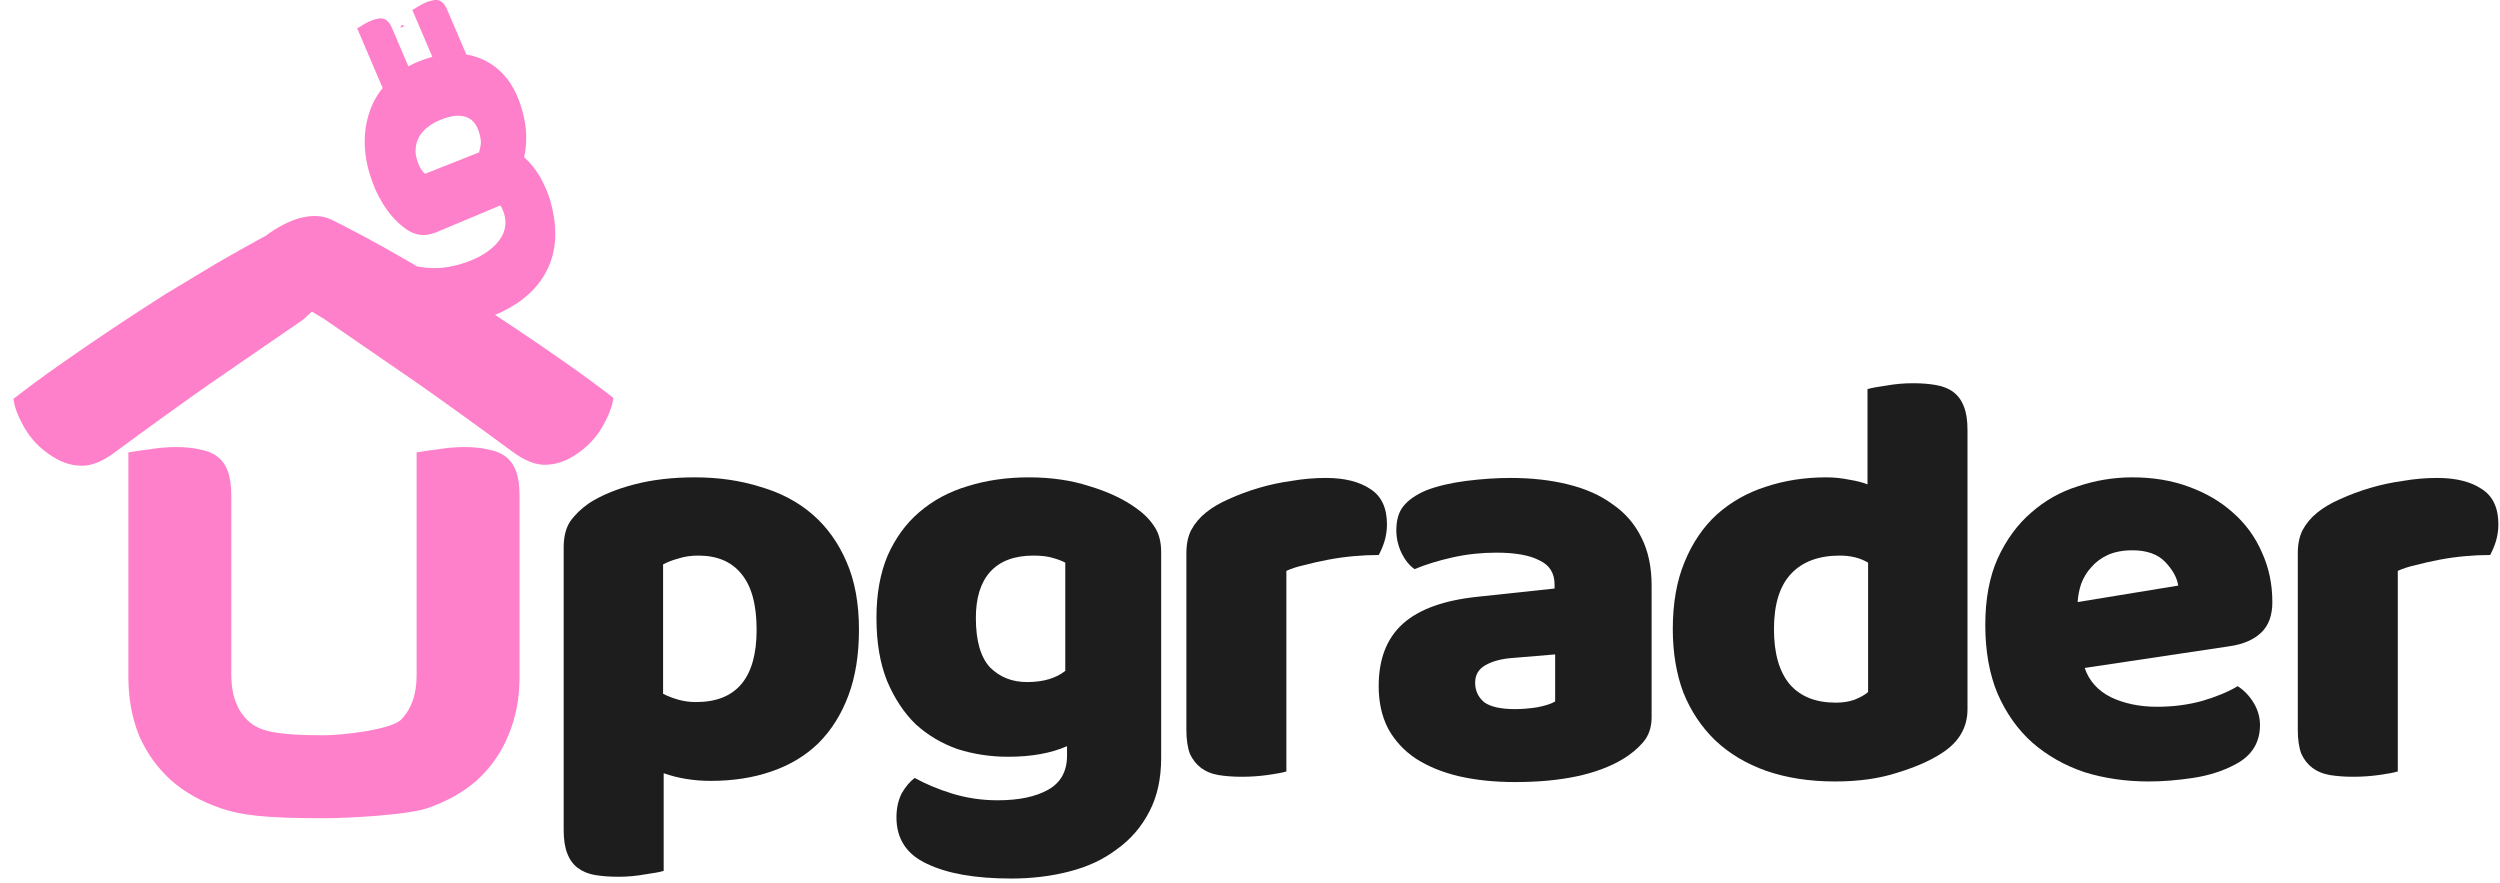
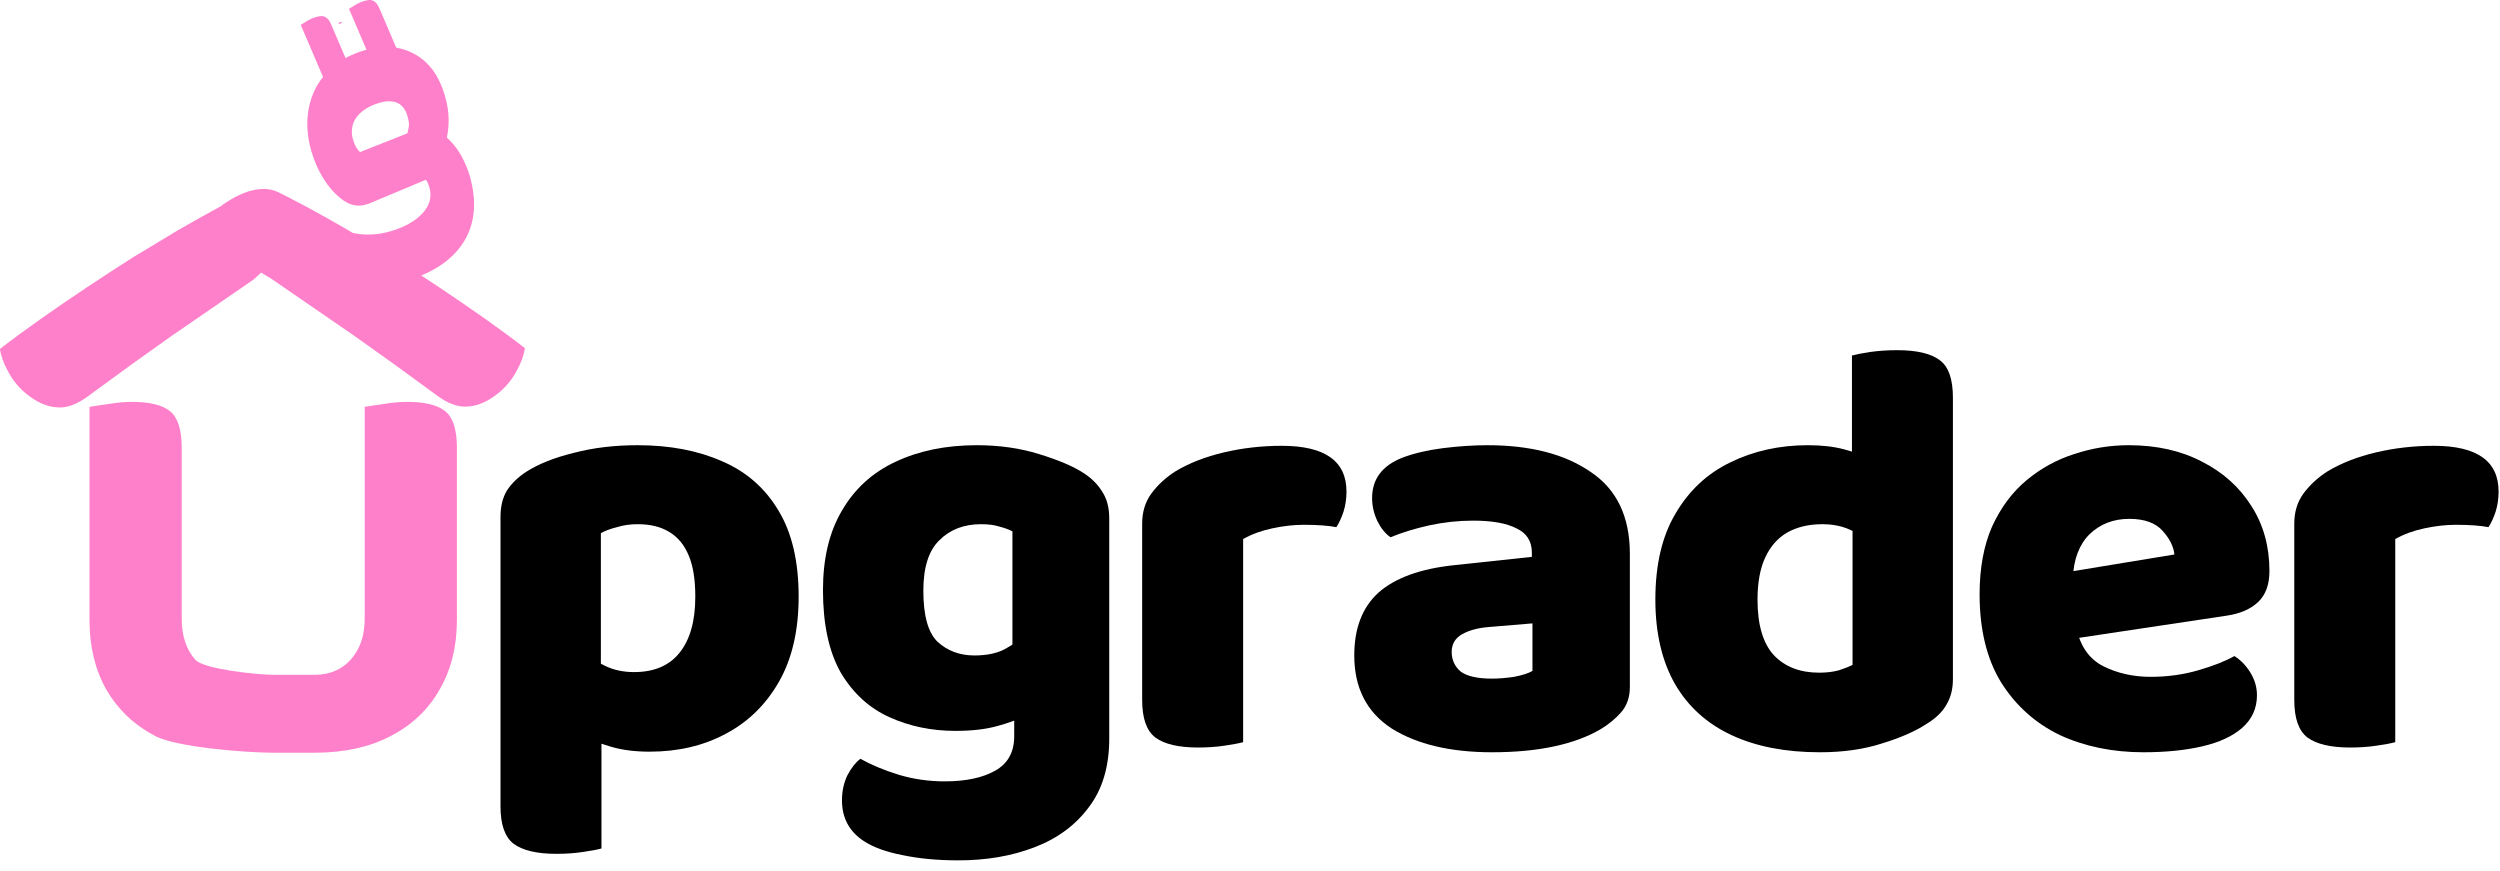
- <svg xmlns="http://www.w3.org/2000/svg" width="136" height="48" viewBox="0 0 136 48" fill="none">
-   <path d="M28.264 36.832C28.264 37.984 28.061 39.04 27.656 40C27.272 40.939 26.707 41.749 25.96 42.432C25.213 43.093 24.307 43.605 23.24 43.968C22.173 44.331 18.968 44.512 17.624 44.512C14.28 44.512 13.075 44.331 12.008 43.968C10.941 43.605 10.035 43.093 9.288 42.432C8.541 41.749 7.965 40.939 7.56 40C7.176 39.04 6.984 37.984 6.984 36.832V24.608C7.219 24.565 7.592 24.512 8.104 24.448C8.616 24.363 9.107 24.32 9.576 24.32C10.067 24.32 10.493 24.363 10.856 24.448C11.24 24.512 11.56 24.64 11.816 24.832C12.072 25.024 12.264 25.291 12.392 25.632C12.52 25.973 12.584 26.421 12.584 26.976V36.736C12.584 37.76 12.861 38.56 13.416 39.136C13.992 39.712 14.728 40 17.624 40C18.541 40 21.277 39.712 21.832 39.136C22.387 38.56 22.664 37.76 22.664 36.736V24.608C22.899 24.565 23.272 24.512 23.784 24.448C24.296 24.363 24.787 24.32 25.256 24.32C25.747 24.32 26.173 24.363 26.536 24.448C26.92 24.512 27.24 24.64 27.496 24.832C27.752 25.024 27.944 25.291 28.072 25.632C28.2 25.973 28.264 26.421 28.264 26.976V36.832Z" fill="#FF80CA" />
-   <path fill-rule="evenodd" clip-rule="evenodd" d="M25.367 2.961C25.826 3.042 26.241 3.194 26.613 3.419C27.037 3.675 27.403 4.018 27.709 4.449C28.003 4.883 28.23 5.378 28.391 5.935C28.548 6.479 28.626 6.968 28.625 7.403C28.628 7.851 28.591 8.234 28.514 8.55C28.856 8.859 29.152 9.229 29.403 9.661C29.645 10.111 29.822 10.529 29.934 10.918C30.393 12.51 30.276 13.877 29.581 15.017C29.02 15.924 28.137 16.628 26.931 17.131C27.298 17.371 27.665 17.614 28.032 17.859C29.003 18.507 29.943 19.151 30.854 19.793C31.765 20.433 32.602 21.05 33.367 21.644C33.316 22.063 33.146 22.536 32.855 23.064C32.56 23.621 32.161 24.097 31.658 24.492C31.037 24.98 30.428 25.241 29.832 25.276C29.231 25.341 28.562 25.093 27.824 24.534C26.079 23.246 24.387 22.025 22.748 20.872C21.105 19.748 19.393 18.57 17.611 17.338L16.968 16.951L16.487 17.39C14.705 18.622 12.993 19.8 11.35 20.924C9.711 22.077 8.019 23.298 6.274 24.586C5.536 25.146 4.867 25.393 4.267 25.328C3.67 25.294 3.061 25.032 2.441 24.544C1.937 24.149 1.538 23.673 1.244 23.116C0.953 22.588 0.782 22.115 0.732 21.696C1.496 21.103 2.334 20.486 3.244 19.845C4.155 19.204 5.096 18.559 6.066 17.911C7.037 17.263 8.009 16.63 8.983 16.011C9.961 15.423 10.889 14.864 11.768 14.333C12.663 13.815 13.488 13.352 14.244 12.942L14.422 12.848C15.061 12.373 15.681 12.046 16.284 11.869C16.959 11.692 17.534 11.715 18.008 11.939C18.145 12.007 18.292 12.08 18.449 12.16C18.599 12.228 18.75 12.306 18.902 12.392C19.192 12.541 19.509 12.707 19.854 12.89C20.61 13.3 21.436 13.763 22.331 14.281C22.442 14.348 22.554 14.416 22.667 14.484C22.728 14.497 22.79 14.508 22.852 14.518C23.546 14.641 24.262 14.595 25.001 14.382C25.881 14.128 26.551 13.752 27.011 13.255C27.457 12.762 27.597 12.223 27.428 11.641C27.41 11.576 27.379 11.494 27.336 11.394C27.293 11.294 27.252 11.222 27.211 11.178L23.832 12.594C23.771 12.626 23.702 12.653 23.624 12.675L23.45 12.726C22.932 12.875 22.425 12.748 21.93 12.344C21.512 12.016 21.146 11.595 20.83 11.084C20.514 10.572 20.266 10.005 20.087 9.383C19.892 8.71 19.813 8.046 19.848 7.39C19.887 6.748 20.042 6.142 20.312 5.573C20.45 5.295 20.618 5.033 20.816 4.786L19.431 1.545C19.493 1.504 19.594 1.443 19.733 1.362C19.869 1.274 20.005 1.202 20.14 1.144C20.281 1.084 20.409 1.044 20.524 1.024C20.642 0.995 20.75 0.992 20.847 1.016C20.944 1.04 21.032 1.093 21.11 1.175C21.189 1.258 21.262 1.378 21.331 1.538L22.216 3.609C22.576 3.41 22.982 3.246 23.433 3.116C23.462 3.108 23.491 3.099 23.519 3.092L22.431 0.545C22.493 0.504 22.594 0.443 22.733 0.362C22.869 0.274 23.005 0.202 23.14 0.144C23.281 0.084 23.409 0.044 23.524 0.024C23.642 -0.005 23.75 -0.008 23.847 0.016C23.944 0.04 24.032 0.093 24.11 0.175C24.189 0.258 24.262 0.378 24.331 0.538L25.367 2.961ZM22.028 1.411C21.942 1.445 21.857 1.481 21.774 1.517L21.853 1.362L22.028 1.411ZM23.116 9.456C23.042 9.393 22.965 9.296 22.885 9.165C22.805 9.034 22.731 8.852 22.664 8.619C22.604 8.411 22.592 8.198 22.626 7.977C22.648 7.761 22.727 7.548 22.863 7.341C22.991 7.15 23.177 6.97 23.423 6.801C23.669 6.632 23.979 6.493 24.355 6.384C24.782 6.261 25.148 6.268 25.454 6.404C25.747 6.544 25.953 6.821 26.073 7.235C26.14 7.468 26.168 7.663 26.158 7.821C26.134 7.982 26.102 8.138 26.062 8.29L23.116 9.456Z" fill="#FF80CA" />
-   <path d="M130.44 41.968C130.227 42.032 129.885 42.096 129.416 42.16C128.968 42.224 128.499 42.256 128.008 42.256C127.539 42.256 127.112 42.224 126.728 42.16C126.365 42.096 126.056 41.968 125.8 41.776C125.544 41.584 125.341 41.328 125.192 41.008C125.064 40.667 125 40.229 125 39.696V30.096C125 29.605 125.085 29.189 125.256 28.848C125.448 28.485 125.715 28.165 126.056 27.888C126.397 27.611 126.813 27.365 127.304 27.152C127.816 26.917 128.36 26.715 128.936 26.544C129.512 26.373 130.109 26.245 130.728 26.16C131.347 26.053 131.965 26 132.584 26C133.608 26 134.419 26.203 135.016 26.608C135.613 26.992 135.912 27.632 135.912 28.528C135.912 28.827 135.869 29.125 135.784 29.424C135.699 29.701 135.592 29.957 135.464 30.192C135.016 30.192 134.557 30.213 134.088 30.256C133.619 30.299 133.16 30.363 132.712 30.448C132.264 30.533 131.837 30.629 131.432 30.736C131.048 30.821 130.717 30.928 130.44 31.056V41.968Z" fill="#1D1D1D" />
-   <path d="M116.896 42.512C115.637 42.512 114.464 42.341 113.376 42C112.309 41.637 111.371 41.104 110.56 40.4C109.771 39.696 109.141 38.811 108.672 37.744C108.224 36.677 108 35.429 108 34C108 32.592 108.224 31.387 108.672 30.384C109.141 29.36 109.749 28.528 110.496 27.888C111.243 27.227 112.096 26.747 113.056 26.448C114.016 26.128 114.997 25.968 116 25.968C117.131 25.968 118.155 26.139 119.072 26.48C120.011 26.821 120.811 27.291 121.472 27.888C122.155 28.485 122.677 29.2 123.04 30.032C123.424 30.864 123.616 31.771 123.616 32.752C123.616 33.477 123.413 34.032 123.008 34.416C122.603 34.8 122.037 35.045 121.312 35.152L113.408 36.336C113.643 37.04 114.123 37.573 114.848 37.936C115.573 38.277 116.405 38.448 117.344 38.448C118.219 38.448 119.04 38.341 119.808 38.128C120.597 37.893 121.237 37.627 121.728 37.328C122.069 37.541 122.357 37.84 122.592 38.224C122.827 38.608 122.944 39.013 122.944 39.44C122.944 40.4 122.496 41.115 121.6 41.584C120.917 41.947 120.149 42.192 119.296 42.32C118.443 42.448 117.643 42.512 116.896 42.512ZM116 29.936C115.488 29.936 115.04 30.021 114.656 30.192C114.293 30.363 113.995 30.587 113.76 30.864C113.525 31.12 113.344 31.419 113.216 31.76C113.109 32.08 113.045 32.411 113.024 32.752L118.496 31.856C118.432 31.429 118.197 31.003 117.792 30.576C117.387 30.149 116.789 29.936 116 29.936Z" fill="#1D1D1D" />
-   <path d="M91 34.224C91 32.816 91.213 31.6 91.64 30.576C92.067 29.531 92.653 28.667 93.4 27.984C94.168 27.301 95.053 26.8 96.056 26.48C97.08 26.139 98.179 25.968 99.352 25.968C99.779 25.968 100.195 26.011 100.6 26.096C101.005 26.16 101.336 26.245 101.592 26.352V21.168C101.805 21.104 102.147 21.04 102.616 20.976C103.085 20.891 103.565 20.848 104.056 20.848C104.525 20.848 104.941 20.88 105.304 20.944C105.688 21.008 106.008 21.136 106.264 21.328C106.52 21.52 106.712 21.787 106.84 22.128C106.968 22.448 107.032 22.875 107.032 23.408V38.576C107.032 39.579 106.563 40.379 105.624 40.976C105.005 41.381 104.205 41.733 103.224 42.032C102.243 42.352 101.112 42.512 99.832 42.512C98.445 42.512 97.197 42.32 96.088 41.936C95 41.552 94.072 40.997 93.304 40.272C92.557 39.547 91.981 38.683 91.576 37.68C91.192 36.656 91 35.504 91 34.224ZM100.088 30.224C98.936 30.224 98.051 30.555 97.432 31.216C96.813 31.877 96.504 32.88 96.504 34.224C96.504 35.547 96.792 36.549 97.368 37.232C97.944 37.893 98.776 38.224 99.864 38.224C100.248 38.224 100.589 38.171 100.888 38.064C101.208 37.936 101.453 37.797 101.624 37.648V30.608C101.197 30.352 100.685 30.224 100.088 30.224Z" fill="#1D1D1D" />
-   <path d="M82.424 38.576C82.787 38.576 83.181 38.544 83.608 38.48C84.056 38.395 84.387 38.288 84.6 38.16V35.6L82.296 35.792C81.699 35.835 81.208 35.963 80.824 36.176C80.44 36.389 80.248 36.709 80.248 37.136C80.248 37.563 80.408 37.915 80.728 38.192C81.069 38.448 81.635 38.576 82.424 38.576ZM82.168 26C83.32 26 84.365 26.117 85.304 26.352C86.264 26.587 87.075 26.949 87.736 27.44C88.419 27.909 88.941 28.517 89.304 29.264C89.667 29.989 89.848 30.853 89.848 31.856V39.024C89.848 39.579 89.688 40.037 89.368 40.4C89.069 40.741 88.707 41.04 88.28 41.296C86.893 42.128 84.941 42.544 82.424 42.544C81.293 42.544 80.269 42.437 79.352 42.224C78.456 42.011 77.677 41.691 77.016 41.264C76.376 40.837 75.875 40.293 75.512 39.632C75.171 38.971 75 38.203 75 37.328C75 35.856 75.437 34.725 76.312 33.936C77.187 33.147 78.541 32.656 80.376 32.464L84.568 32.016V31.792C84.568 31.173 84.291 30.736 83.736 30.48C83.203 30.203 82.424 30.064 81.4 30.064C80.589 30.064 79.8 30.149 79.032 30.32C78.264 30.491 77.571 30.704 76.952 30.96C76.675 30.768 76.44 30.48 76.248 30.096C76.056 29.691 75.96 29.275 75.96 28.848C75.96 28.293 76.088 27.856 76.344 27.536C76.621 27.195 77.037 26.907 77.592 26.672C78.211 26.437 78.936 26.267 79.768 26.16C80.621 26.053 81.421 26 82.168 26Z" fill="#1D1D1D" />
-   <path d="M69.979 41.968C69.766 42.032 69.424 42.096 68.955 42.16C68.507 42.224 68.038 42.256 67.547 42.256C67.078 42.256 66.651 42.224 66.267 42.16C65.904 42.096 65.595 41.968 65.339 41.776C65.083 41.584 64.88 41.328 64.731 41.008C64.603 40.667 64.539 40.229 64.539 39.696V30.096C64.539 29.605 64.624 29.189 64.795 28.848C64.987 28.485 65.254 28.165 65.595 27.888C65.936 27.611 66.352 27.365 66.843 27.152C67.355 26.917 67.899 26.715 68.475 26.544C69.051 26.373 69.648 26.245 70.267 26.16C70.886 26.053 71.504 26 72.123 26C73.147 26 73.958 26.203 74.555 26.608C75.152 26.992 75.451 27.632 75.451 28.528C75.451 28.827 75.408 29.125 75.323 29.424C75.238 29.701 75.131 29.957 75.003 30.192C74.555 30.192 74.096 30.213 73.627 30.256C73.158 30.299 72.699 30.363 72.251 30.448C71.803 30.533 71.376 30.629 70.971 30.736C70.587 30.821 70.256 30.928 69.979 31.056V41.968Z" fill="#1D1D1D" />
-   <path d="M55.967 25.968C57.183 25.968 58.281 26.128 59.263 26.448C60.265 26.747 61.108 27.141 61.791 27.632C62.217 27.931 62.548 28.261 62.783 28.624C63.039 28.987 63.167 29.456 63.167 30.032V41.232C63.167 42.363 62.953 43.333 62.527 44.144C62.1 44.976 61.513 45.659 60.767 46.192C60.041 46.747 59.177 47.152 58.175 47.408C57.193 47.664 56.137 47.792 55.007 47.792C53.065 47.792 51.54 47.525 50.431 46.992C49.321 46.48 48.767 45.637 48.767 44.464C48.767 43.973 48.863 43.536 49.055 43.152C49.268 42.789 49.503 42.512 49.759 42.32C50.377 42.661 51.071 42.949 51.839 43.184C52.628 43.419 53.439 43.536 54.271 43.536C55.423 43.536 56.34 43.344 57.023 42.96C57.705 42.576 58.047 41.957 58.047 41.104V40.592C57.172 40.976 56.105 41.168 54.847 41.168C53.887 41.168 52.969 41.029 52.095 40.752C51.241 40.453 50.484 40.005 49.823 39.408C49.183 38.789 48.66 38 48.255 37.04C47.871 36.08 47.679 34.939 47.679 33.616C47.679 32.315 47.881 31.184 48.287 30.224C48.713 29.264 49.289 28.475 50.015 27.856C50.761 27.216 51.636 26.747 52.639 26.448C53.663 26.128 54.772 25.968 55.967 25.968ZM57.951 30.608C57.801 30.523 57.577 30.437 57.279 30.352C57.001 30.267 56.649 30.224 56.223 30.224C55.177 30.224 54.388 30.523 53.855 31.12C53.343 31.696 53.087 32.528 53.087 33.616C53.087 34.853 53.343 35.749 53.855 36.304C54.388 36.837 55.06 37.104 55.871 37.104C56.745 37.104 57.439 36.901 57.951 36.496V30.608Z" fill="#1D1D1D" />
-   <path d="M37.8 25.968C39.08 25.968 40.264 26.139 41.352 26.48C42.461 26.8 43.411 27.301 44.2 27.984C44.989 28.667 45.608 29.531 46.056 30.576C46.504 31.6 46.728 32.827 46.728 34.256C46.728 35.621 46.536 36.816 46.152 37.84C45.768 38.864 45.224 39.728 44.52 40.432C43.816 41.115 42.963 41.627 41.96 41.968C40.979 42.309 39.88 42.48 38.664 42.48C37.747 42.48 36.893 42.341 36.104 42.064V47.376C35.891 47.44 35.549 47.504 35.08 47.568C34.611 47.653 34.131 47.696 33.64 47.696C33.171 47.696 32.744 47.664 32.36 47.6C31.997 47.536 31.688 47.408 31.432 47.216C31.176 47.024 30.984 46.757 30.856 46.416C30.728 46.096 30.664 45.669 30.664 45.136V29.776C30.664 29.2 30.781 28.731 31.016 28.368C31.272 28.005 31.613 27.675 32.04 27.376C32.701 26.949 33.523 26.608 34.504 26.352C35.485 26.096 36.584 25.968 37.8 25.968ZM37.864 38.192C40.061 38.192 41.16 36.88 41.16 34.256C41.16 32.891 40.883 31.877 40.328 31.216C39.795 30.555 39.016 30.224 37.992 30.224C37.587 30.224 37.224 30.277 36.904 30.384C36.584 30.469 36.307 30.576 36.072 30.704V37.744C36.328 37.872 36.605 37.979 36.904 38.064C37.203 38.149 37.523 38.192 37.864 38.192Z" fill="#1D1D1D" />
+ <svg xmlns="http://www.w3.org/2000/svg" width="181" height="63" viewBox="0 0 181 63" fill="none">
+   <path d="M47.029 54.421C49.093 54.421 50.928 53.991 52.533 53.131C54.167 52.271 55.457 51.01 56.403 49.347C57.349 47.685 57.822 45.635 57.822 43.198C57.822 40.647 57.335 38.569 56.36 36.963C55.385 35.329 54.024 34.14 52.275 33.394C50.526 32.62 48.491 32.233 46.169 32.233C44.478 32.233 42.93 32.42 41.525 32.792C40.12 33.136 38.974 33.595 38.085 34.168C37.512 34.541 37.053 34.985 36.709 35.501C36.394 36.017 36.236 36.662 36.236 37.436V51.411H43.503V38.597C43.818 38.425 44.205 38.282 44.664 38.167C45.123 38.024 45.624 37.952 46.169 37.952C47.086 37.952 47.846 38.139 48.448 38.511C49.079 38.884 49.552 39.457 49.867 40.231C50.182 40.977 50.34 41.966 50.34 43.198C50.34 44.976 49.953 46.337 49.179 47.283C48.434 48.201 47.344 48.659 45.911 48.659C45.108 48.659 44.392 48.502 43.761 48.186C43.13 47.871 42.571 47.527 42.084 47.154V53.26C42.772 53.576 43.503 53.848 44.277 54.077C45.08 54.307 45.997 54.421 47.029 54.421ZM43.546 49.648H36.236V58.377C36.236 59.696 36.551 60.599 37.182 61.086C37.841 61.574 38.873 61.817 40.278 61.817C40.966 61.817 41.597 61.774 42.17 61.688C42.772 61.602 43.231 61.516 43.546 61.43V49.648Z" fill="black" />
+   <path d="M69.172 52.916C67.452 52.916 65.861 52.587 64.399 51.927C62.937 51.268 61.762 50.193 60.873 48.702C60.013 47.183 59.583 45.191 59.583 42.725C59.583 40.432 60.042 38.511 60.959 36.963C61.877 35.387 63.167 34.211 64.829 33.437C66.521 32.635 68.484 32.233 70.72 32.233C72.354 32.233 73.859 32.448 75.235 32.878C76.64 33.308 77.715 33.767 78.46 34.254C79.034 34.627 79.478 35.071 79.793 35.587C80.137 36.103 80.309 36.748 80.309 37.522V51.067H73.3V38.468C73.014 38.325 72.698 38.21 72.354 38.124C72.01 38.01 71.566 37.952 71.021 37.952C69.789 37.952 68.785 38.339 68.011 39.113C67.237 39.859 66.85 41.077 66.85 42.768C66.85 44.574 67.194 45.807 67.882 46.466C68.599 47.126 69.488 47.455 70.548 47.455C71.408 47.455 72.125 47.312 72.698 47.025C73.272 46.71 73.788 46.366 74.246 45.993L74.461 51.712C73.802 52.056 73.042 52.343 72.182 52.572C71.351 52.802 70.348 52.916 69.172 52.916ZM73.429 53.303V49.433H80.309V53.475C80.309 55.482 79.822 57.13 78.847 58.42C77.873 59.739 76.554 60.714 74.891 61.344C73.257 61.975 71.423 62.29 69.387 62.29C67.868 62.29 66.506 62.161 65.302 61.903C64.127 61.674 63.195 61.33 62.507 60.871C61.475 60.183 60.959 59.209 60.959 57.947C60.959 57.288 61.088 56.686 61.346 56.141C61.633 55.597 61.948 55.195 62.292 54.937C63.124 55.396 64.055 55.783 65.087 56.098C66.148 56.414 67.252 56.571 68.398 56.571C69.918 56.571 71.136 56.313 72.053 55.797C72.971 55.281 73.429 54.45 73.429 53.303Z" fill="black" />
+   <path d="M90.003 39.027V43.929H82.693V37.909C82.693 37.078 82.908 36.361 83.338 35.759C83.796 35.129 84.384 34.584 85.101 34.125C86.104 33.523 87.279 33.065 88.627 32.749C89.974 32.434 91.365 32.276 92.798 32.276C95.922 32.276 97.485 33.38 97.485 35.587C97.485 36.103 97.413 36.591 97.27 37.049C97.126 37.479 96.954 37.852 96.754 38.167C96.467 38.11 96.123 38.067 95.722 38.038C95.32 38.01 94.876 37.995 94.389 37.995C93.672 37.995 92.912 38.081 92.11 38.253C91.307 38.425 90.605 38.683 90.003 39.027ZM82.693 42.424H90.003V53.733C89.688 53.819 89.229 53.905 88.627 53.991C88.053 54.077 87.423 54.12 86.735 54.12C85.33 54.12 84.298 53.877 83.639 53.389C83.008 52.902 82.693 51.999 82.693 50.68V42.424Z" fill="black" />
+   <path d="M108.026 49.132C108.513 49.132 109.043 49.089 109.617 49.003C110.219 48.889 110.663 48.745 110.95 48.573V45.133L107.854 45.391C107.051 45.449 106.392 45.621 105.876 45.907C105.36 46.194 105.102 46.624 105.102 47.197C105.102 47.771 105.317 48.244 105.747 48.616C106.205 48.96 106.965 49.132 108.026 49.132ZM107.682 32.233C110.806 32.233 113.3 32.878 115.164 34.168C117.056 35.43 118.002 37.408 118.002 40.102V49.734C118.002 50.48 117.787 51.096 117.357 51.583C116.955 52.042 116.468 52.443 115.895 52.787C114.977 53.332 113.859 53.748 112.541 54.034C111.222 54.321 109.717 54.464 108.026 54.464C105.016 54.464 102.593 53.891 100.759 52.744C98.953 51.569 98.049 49.806 98.049 47.455C98.049 45.477 98.637 43.958 99.812 42.897C101.017 41.837 102.837 41.177 105.274 40.919L110.907 40.317V40.016C110.907 39.185 110.534 38.597 109.789 38.253C109.072 37.881 108.026 37.694 106.65 37.694C105.589 37.694 104.528 37.809 103.468 38.038C102.436 38.268 101.504 38.554 100.673 38.898C100.3 38.64 99.984 38.253 99.727 37.737C99.469 37.193 99.34 36.634 99.34 36.06C99.34 34.684 100.071 33.71 101.533 33.136C102.364 32.821 103.339 32.592 104.457 32.448C105.603 32.305 106.678 32.233 107.682 32.233Z" fill="black" />
+   <path d="M134.124 48.143V35.673H141.391V49.175C141.391 49.892 141.233 50.508 140.918 51.024C140.631 51.54 140.158 51.999 139.499 52.4C138.668 52.945 137.593 53.418 136.274 53.819C134.955 54.249 133.45 54.464 131.759 54.464C129.265 54.464 127.129 54.049 125.352 53.217C123.575 52.386 122.213 51.153 121.267 49.519C120.321 47.857 119.848 45.821 119.848 43.413C119.848 40.891 120.335 38.812 121.31 37.178C122.285 35.516 123.603 34.283 125.266 33.48C126.957 32.649 128.835 32.233 130.899 32.233C131.902 32.233 132.777 32.334 133.522 32.534C134.267 32.735 134.884 32.964 135.371 33.222V39.156C134.998 38.87 134.511 38.597 133.909 38.339C133.336 38.081 132.676 37.952 131.931 37.952C130.956 37.952 130.111 38.153 129.394 38.554C128.706 38.956 128.176 39.558 127.803 40.36C127.43 41.163 127.244 42.181 127.244 43.413C127.244 45.219 127.631 46.552 128.405 47.412C129.208 48.272 130.311 48.702 131.716 48.702C132.232 48.702 132.705 48.645 133.135 48.53C133.565 48.387 133.895 48.258 134.124 48.143ZM141.391 37.049H134.081V25.74C134.396 25.654 134.841 25.568 135.414 25.482C136.016 25.396 136.661 25.353 137.349 25.353C138.782 25.353 139.814 25.597 140.445 26.084C141.076 26.543 141.391 27.446 141.391 28.793V37.049Z" fill="black" />
+   <path d="M147.752 46.595L147.494 41.779L157.427 40.145C157.37 39.572 157.083 38.999 156.567 38.425C156.051 37.852 155.249 37.565 154.159 37.565C153.013 37.565 152.052 37.938 151.278 38.683C150.533 39.429 150.132 40.489 150.074 41.865L150.332 45.477C150.619 46.796 151.264 47.713 152.267 48.229C153.299 48.745 154.446 49.003 155.707 49.003C156.911 49.003 158.058 48.846 159.147 48.53C160.237 48.215 161.111 47.871 161.77 47.498C162.229 47.785 162.616 48.186 162.931 48.702C163.247 49.218 163.404 49.763 163.404 50.336C163.404 51.282 163.046 52.071 162.329 52.701C161.641 53.303 160.681 53.748 159.448 54.034C158.216 54.321 156.797 54.464 155.191 54.464C152.955 54.464 150.934 54.049 149.128 53.217C147.351 52.357 145.932 51.082 144.871 49.39C143.839 47.699 143.323 45.578 143.323 43.026C143.323 41.134 143.624 39.5 144.226 38.124C144.857 36.748 145.688 35.63 146.72 34.77C147.752 33.91 148.899 33.28 150.16 32.878C151.45 32.448 152.769 32.233 154.116 32.233C156.152 32.233 157.929 32.635 159.448 33.437C160.968 34.211 162.157 35.286 163.017 36.662C163.877 38.01 164.307 39.572 164.307 41.349C164.307 42.324 164.035 43.069 163.49 43.585C162.946 44.101 162.186 44.431 161.211 44.574L147.752 46.595Z" fill="black" />
+   <path d="M173.416 39.027V43.929H166.106V37.909C166.106 37.078 166.321 36.361 166.751 35.759C167.21 35.129 167.797 34.584 168.514 34.125C169.517 33.523 170.693 33.065 172.04 32.749C173.387 32.434 174.778 32.276 176.211 32.276C179.336 32.276 180.898 33.38 180.898 35.587C180.898 36.103 180.826 36.591 180.683 37.049C180.54 37.479 180.368 37.852 180.167 38.167C179.88 38.11 179.536 38.067 179.135 38.038C178.734 38.01 178.289 37.995 177.802 37.995C177.085 37.995 176.326 38.081 175.523 38.253C174.72 38.425 174.018 38.683 173.416 39.027ZM166.106 42.424H173.416V53.733C173.101 53.819 172.642 53.905 172.04 53.991C171.467 54.077 170.836 54.12 170.148 54.12C168.743 54.12 167.711 53.877 167.052 53.389C166.421 52.902 166.106 51.999 166.106 50.68V42.424Z" fill="black" />
+   <path fill-rule="evenodd" clip-rule="evenodd" d="M30.136 3.981C29.703 3.719 29.22 3.542 28.685 3.448L27.479 0.626C27.399 0.441 27.314 0.3 27.222 0.204C27.131 0.108 27.028 0.046 26.915 0.019C26.802 -0.009 26.677 -0.006 26.539 0.028C26.405 0.051 26.256 0.098 26.092 0.168C25.935 0.235 25.777 0.319 25.618 0.421C25.456 0.516 25.339 0.587 25.266 0.635L26.534 3.6C26.5 3.609 26.467 3.618 26.433 3.628C25.908 3.78 25.436 3.971 25.016 4.202L23.985 1.791C23.906 1.605 23.821 1.464 23.729 1.368C23.637 1.272 23.535 1.211 23.422 1.183C23.309 1.155 23.183 1.158 23.046 1.192C22.912 1.215 22.763 1.262 22.599 1.332C22.442 1.399 22.284 1.484 22.125 1.586C21.963 1.68 21.846 1.752 21.773 1.799L23.387 5.573C23.155 5.86 22.96 6.166 22.8 6.489C22.485 7.152 22.305 7.857 22.259 8.605C22.218 9.368 22.311 10.142 22.537 10.926C22.746 11.65 23.034 12.309 23.402 12.906C23.77 13.502 24.197 13.991 24.683 14.373C25.26 14.844 25.85 14.992 26.453 14.818L26.656 14.759C26.747 14.733 26.827 14.702 26.898 14.665L30.832 13.015C30.88 13.067 30.928 13.151 30.978 13.267C31.028 13.383 31.064 13.479 31.086 13.555C31.282 14.233 31.119 14.86 30.599 15.434C30.064 16.013 29.284 16.451 28.259 16.747C27.399 16.995 26.565 17.047 25.757 16.905C25.684 16.893 25.613 16.88 25.542 16.865L25.15 16.628C24.108 16.026 23.146 15.486 22.266 15.009C21.864 14.796 21.495 14.603 21.157 14.429C20.98 14.329 20.804 14.239 20.63 14.159C20.447 14.066 20.276 13.981 20.116 13.902C19.564 13.641 18.895 13.614 18.11 13.82C17.408 14.027 16.685 14.406 15.941 14.96L15.734 15.07C14.854 15.547 13.892 16.087 12.85 16.689C11.828 17.307 10.747 17.959 9.608 18.644C8.474 19.363 7.342 20.101 6.212 20.855C5.081 21.61 3.986 22.361 2.926 23.107C1.865 23.853 0.89 24.572 0 25.262C0.059 25.751 0.257 26.302 0.596 26.916C0.939 27.564 1.404 28.119 1.99 28.579C2.713 29.147 3.421 29.452 4.116 29.492C4.815 29.567 5.594 29.279 6.454 28.628C8.485 27.128 10.455 25.707 12.364 24.363C14.277 23.055 16.271 21.683 18.346 20.249L18.906 19.738L19.654 20.189C21.729 21.623 23.723 22.994 25.636 24.303C27.545 25.646 29.515 27.068 31.546 28.567C32.406 29.219 33.185 29.507 33.884 29.431C34.579 29.391 35.287 29.087 36.01 28.519C36.596 28.058 37.06 27.504 37.404 26.855C37.743 26.241 37.941 25.69 38 25.202C37.11 24.511 36.135 23.793 35.074 23.046C34.014 22.3 32.919 21.549 31.788 20.795C31.361 20.51 30.934 20.227 30.507 19.947C31.911 19.362 32.939 18.541 33.592 17.486C34.401 16.158 34.538 14.567 34.003 12.713C33.873 12.26 33.666 11.773 33.385 11.25C33.093 10.746 32.748 10.315 32.35 9.956C32.44 9.587 32.483 9.142 32.479 8.62C32.48 8.114 32.389 7.544 32.206 6.911C32.019 6.262 31.755 5.685 31.413 5.18C31.056 4.679 30.63 4.279 30.136 3.981ZM24.502 1.767C24.599 1.724 24.697 1.683 24.797 1.643L24.594 1.586L24.502 1.767ZM25.795 10.672C25.888 10.824 25.978 10.937 26.064 11.01L29.494 9.653C29.541 9.476 29.579 9.294 29.606 9.106C29.619 8.923 29.586 8.696 29.507 8.425C29.368 7.942 29.128 7.619 28.787 7.456C28.431 7.298 28.004 7.29 27.507 7.434C27.069 7.56 26.708 7.722 26.422 7.919C26.135 8.115 25.918 8.325 25.77 8.548C25.611 8.789 25.519 9.036 25.494 9.289C25.454 9.545 25.468 9.794 25.538 10.035C25.616 10.307 25.702 10.519 25.795 10.672ZM22.78 54.496C22.748 54.496 16.715 54.496 19.683 54.496C17.588 54.484 12.776 54.084 11.248 53.296C9.723 52.496 8.54 51.376 7.701 49.936C6.887 48.496 6.48 46.816 6.48 44.896V43.536V42.456V29.456C6.785 29.403 7.23 29.336 7.815 29.256C8.426 29.15 9.011 29.096 9.57 29.096C10.842 29.096 11.757 29.323 12.317 29.776C12.876 30.23 13.156 31.11 13.156 32.416V42.456V43.536V44.776C13.156 46.03 13.486 47.03 14.148 47.776C14.814 48.475 18.66 48.835 19.686 48.855C16.717 48.856 22.748 48.856 22.78 48.856C22.812 48.856 22.843 48.856 22.874 48.855C23.899 48.835 24.732 48.475 25.374 47.776C26.061 47.03 26.404 46.03 26.404 44.776V43.616V42.456V29.456C26.709 29.403 27.154 29.336 27.739 29.256C28.35 29.15 28.935 29.096 29.494 29.096C30.766 29.096 31.681 29.323 32.241 29.776C32.8 30.23 33.08 31.11 33.08 32.416V42.456V43.616V44.896C33.08 46.816 32.66 48.496 31.821 49.936C31.007 51.376 29.825 52.496 28.273 53.296C26.77 54.085 24.97 54.485 22.874 54.496L22.78 54.496Z" fill="#FF80CA" />
</svg>
